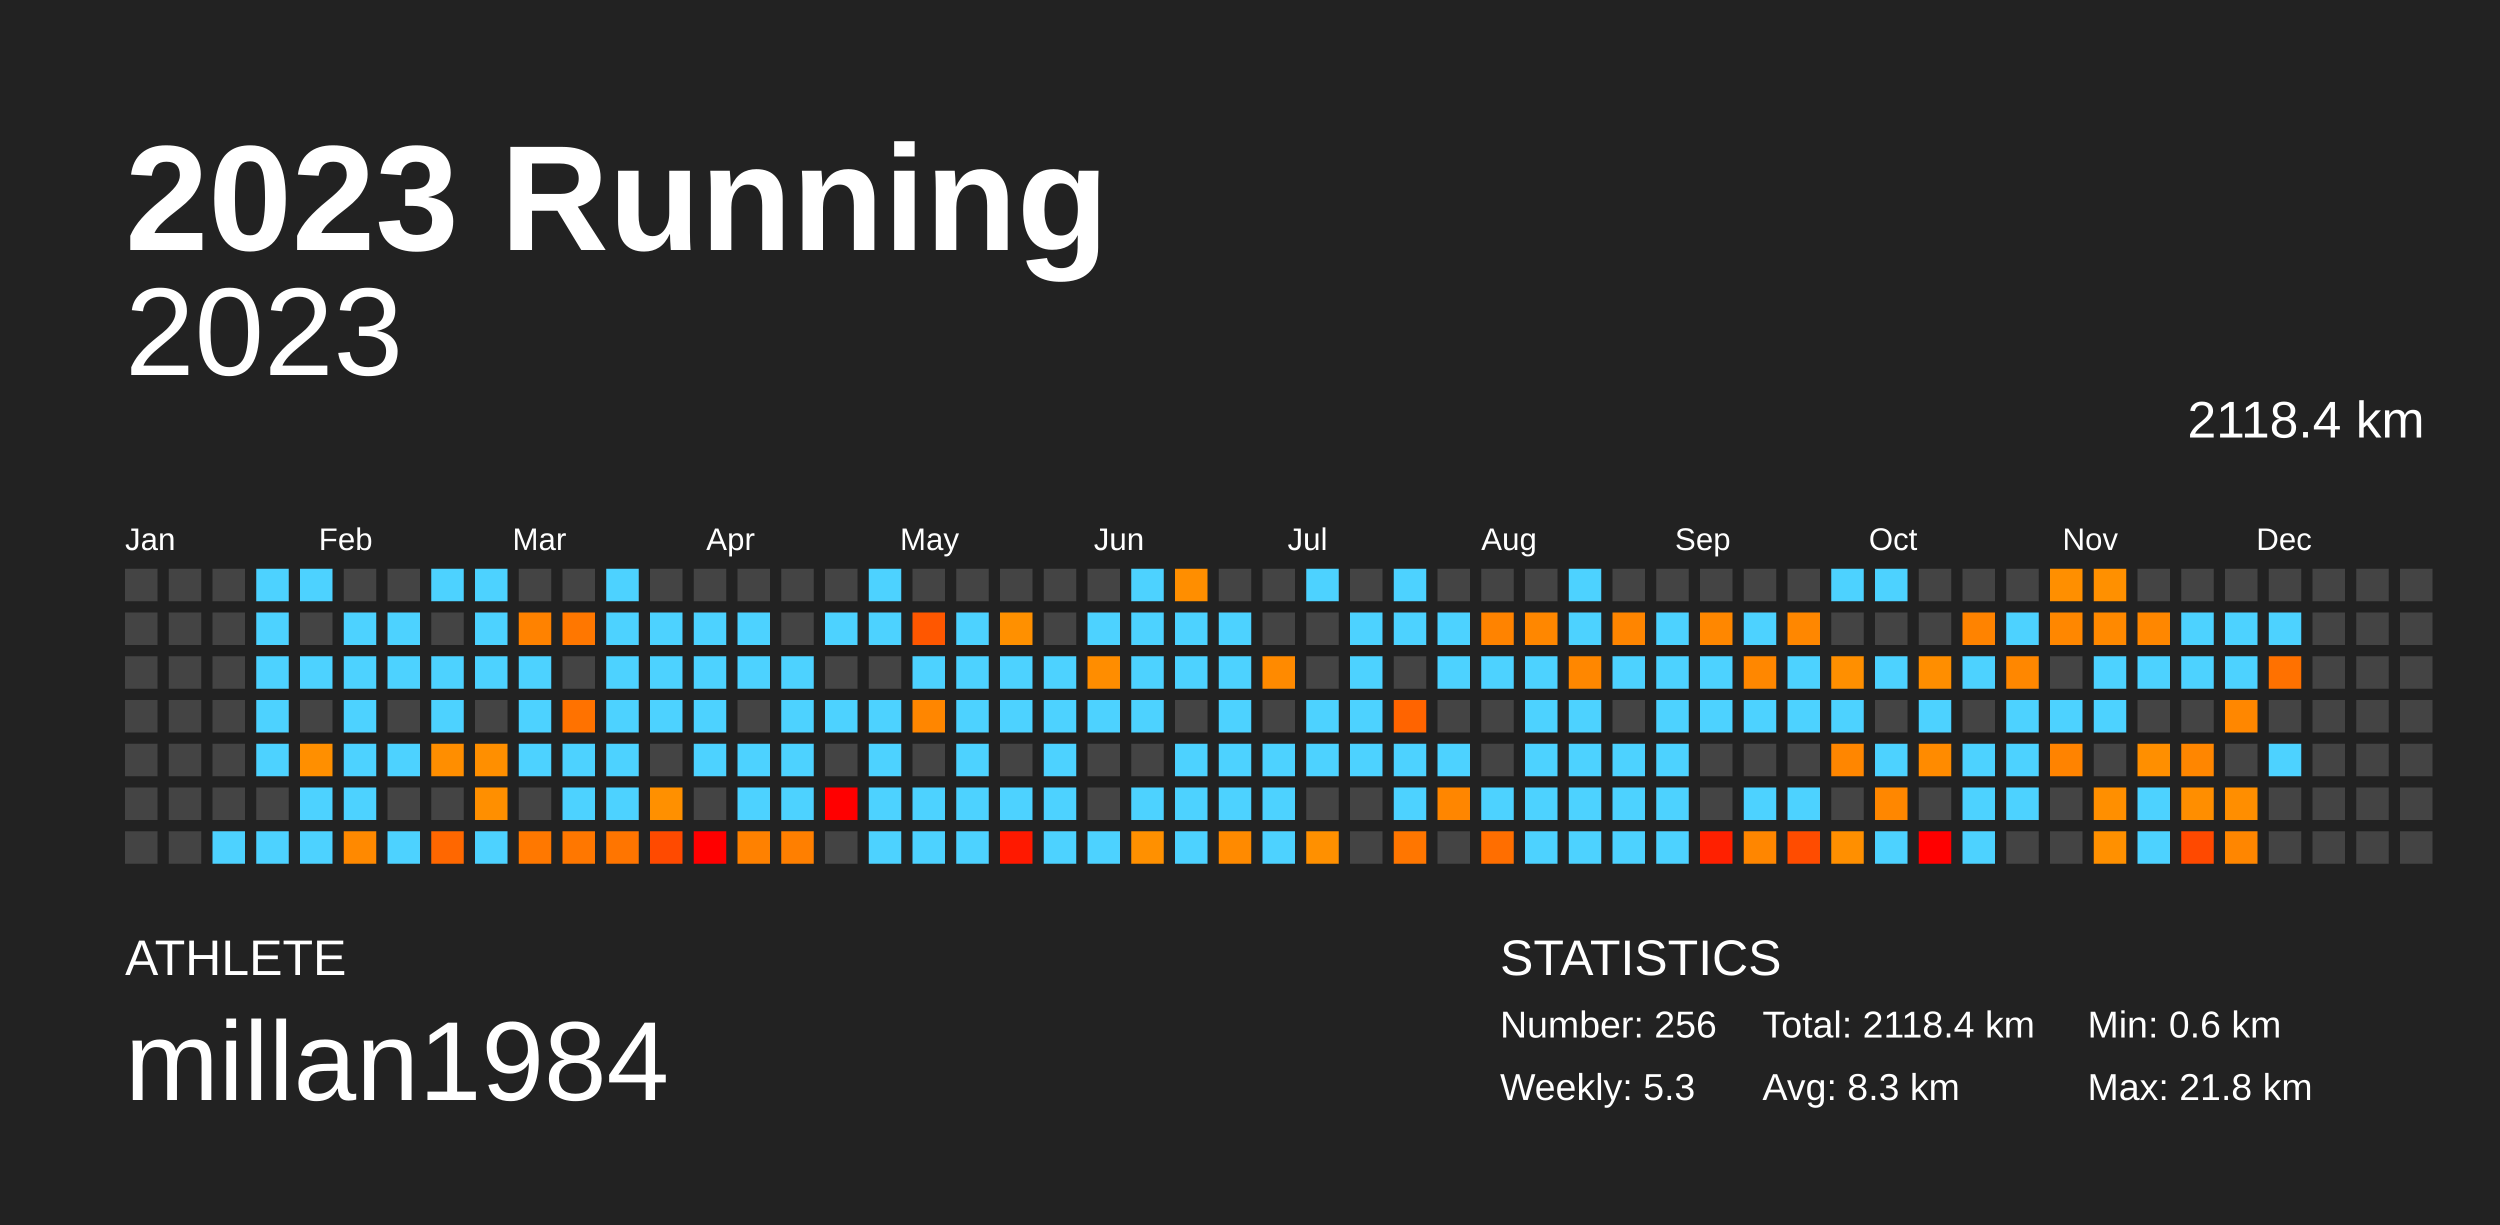
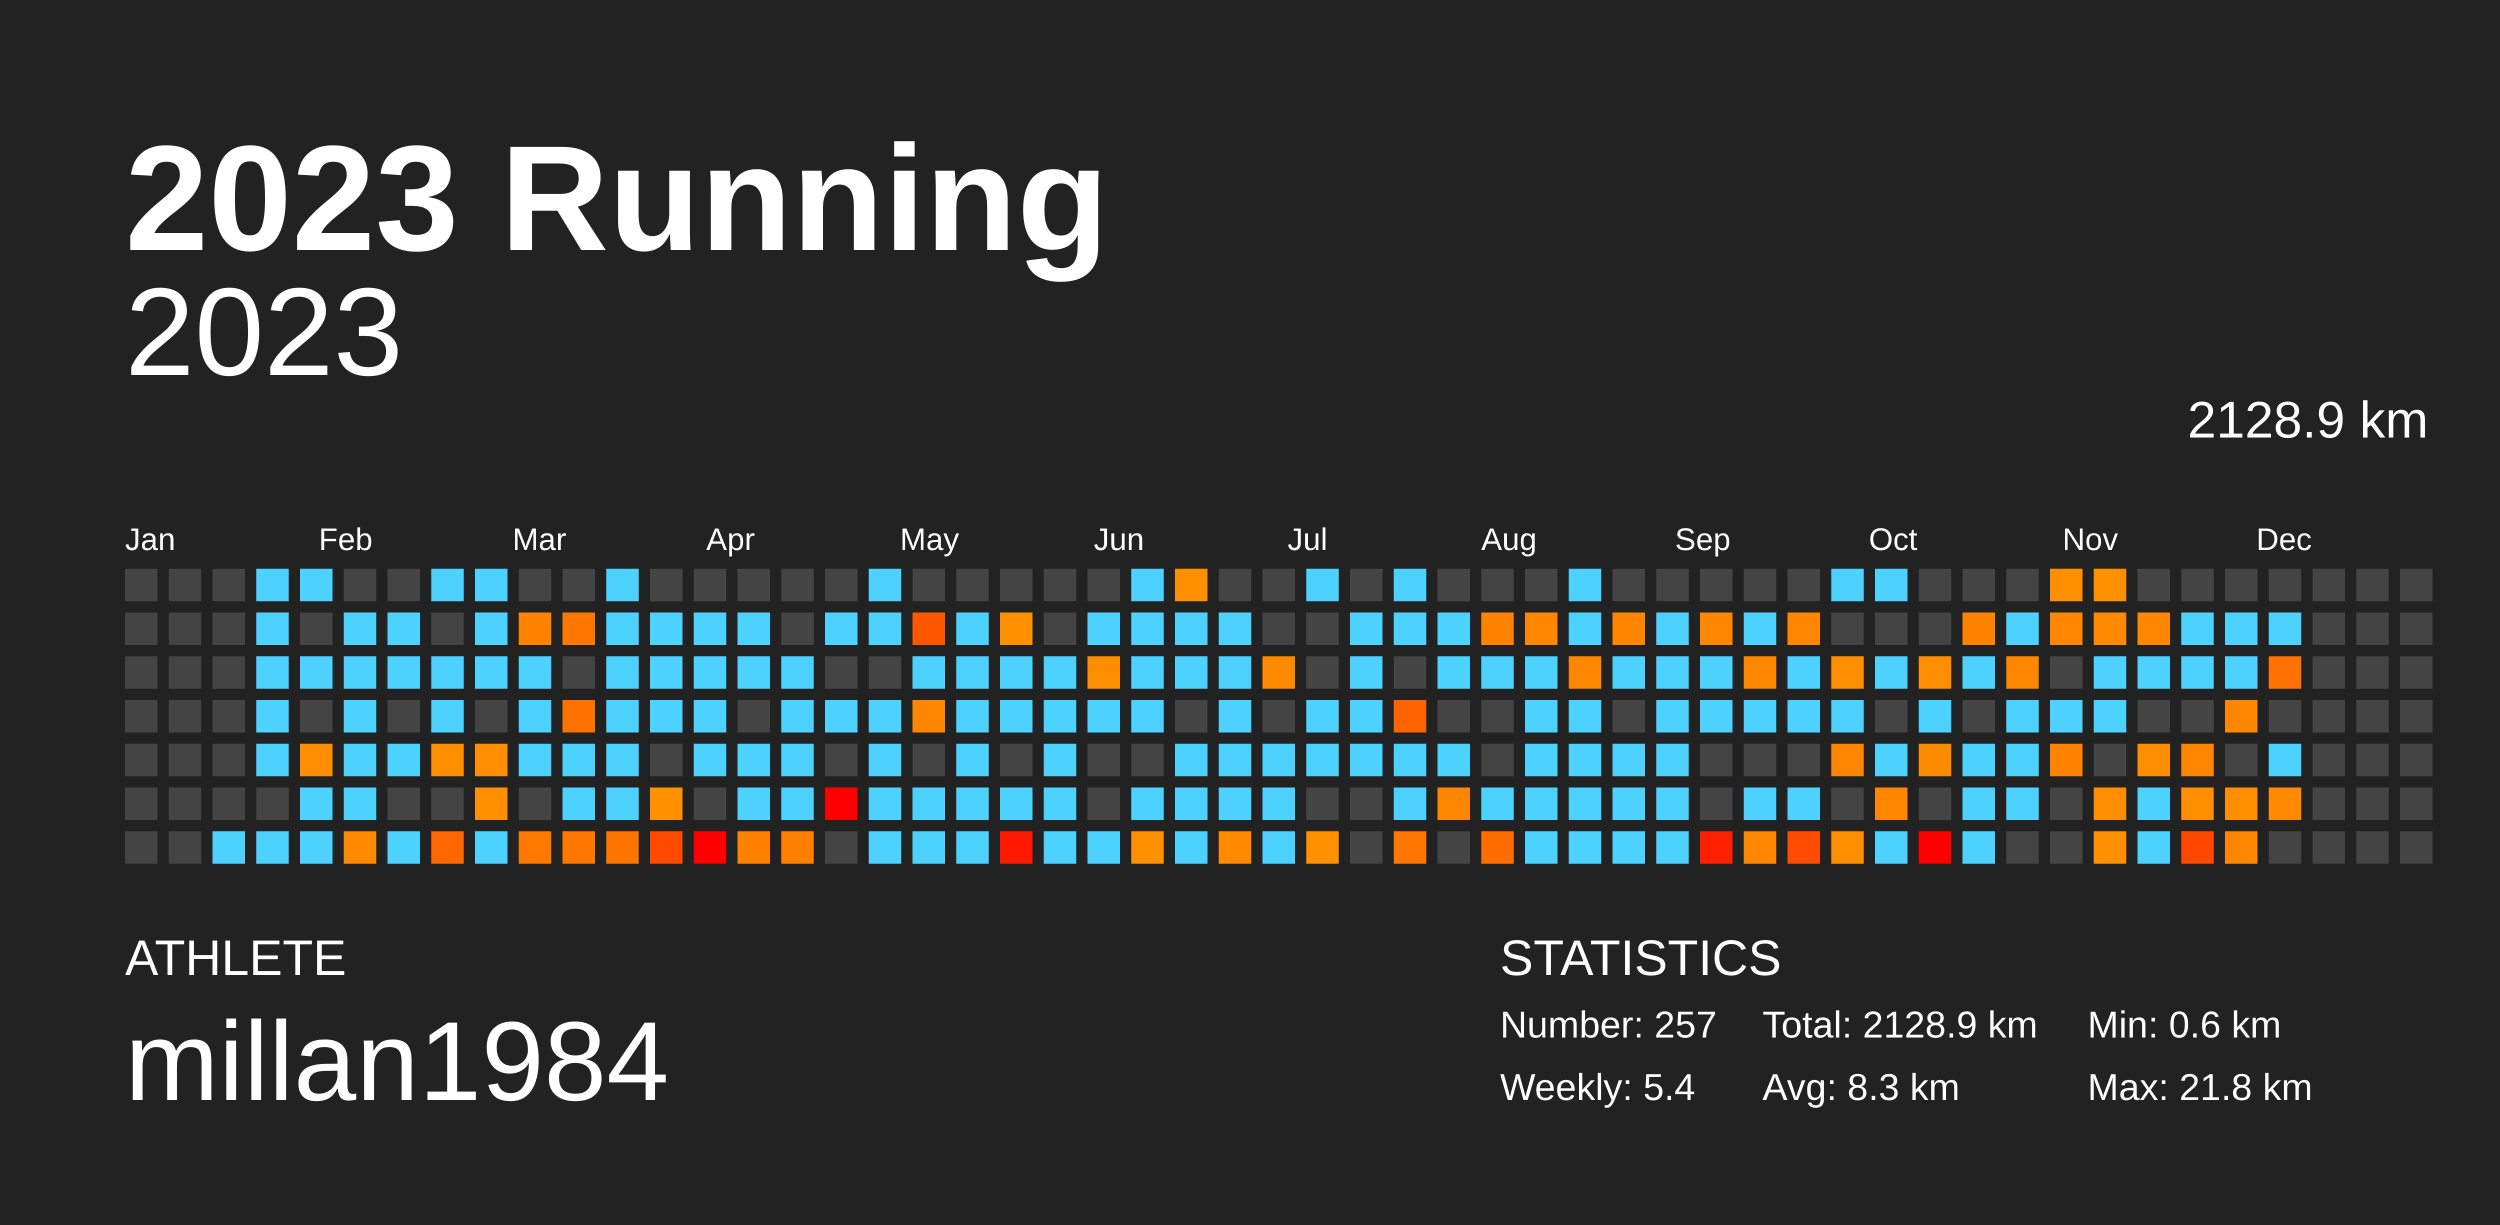
<svg xmlns="http://www.w3.org/2000/svg" baseProfile="full" height="98mm" version="1.1" viewBox="0,0,200,98" width="200mm">
  <defs />
  <rect fill="#222222" height="98" width="200" x="0" y="0" />
  <text fill="#FFFFFF" style="font-size:12px; font-family:Arial; font-weight:bold;" x="10" y="20">2023 Running</text>
  <text fill="#FFFFFF" style="font-size:4px; font-family:Arial" x="10" y="78">ATHLETE</text>
  <text fill="#FFFFFF" style="font-size:9px; font-family:Arial" x="10" y="88">millan1984</text>
  <text fill="#FFFFFF" style="font-size:4px; font-family:Arial" x="120" y="78">STATISTICS</text>
-   <text fill="#FFFFFF" style="font-size:3px; font-family:Arial" x="120" y="83">Number: 256</text>
-   <text fill="#FFFFFF" style="font-size:3px; font-family:Arial" x="120" y="88">Weekly: 5.3</text>
-   <text fill="#FFFFFF" style="font-size:3px; font-family:Arial" x="141" y="83">Total: 2118.4 km</text>
+   <text fill="#FFFFFF" style="font-size:3px; font-family:Arial" x="120" y="83">Number: 257</text>
+   <text fill="#FFFFFF" style="font-size:3px; font-family:Arial" x="120" y="88">Weekly: 5.4</text>
+   <text fill="#FFFFFF" style="font-size:3px; font-family:Arial" x="141" y="83">Total: 2128.9 km</text>
  <text fill="#FFFFFF" style="font-size:3px; font-family:Arial" x="141" y="88">Avg: 8.3 km</text>
  <text fill="#FFFFFF" style="font-size:3px; font-family:Arial" x="167" y="83">Min: 0.6 km</text>
  <text fill="#FFFFFF" style="font-size:3px; font-family:Arial" x="167" y="88">Max: 21.8 km</text>
  <text alignment-baseline="hanging" fill="#FFFFFF" style="font-size:10.0px; font-family:Arial;" x="10" y="30">2023</text>
-   <text alignment-baseline="hanging" fill="#FFFFFF" style="font-size:4.125px; font-family:Arial;" x="175" y="35">2118.4 km</text>
+   <text alignment-baseline="hanging" fill="#FFFFFF" style="font-size:4.125px; font-family:Arial;" x="175" y="35">2128.9 km</text>
  <text fill="#FFFFFF" style="font-size:2.5px; font-family:Arial" x="10.0" y="44">Jan</text>
  <text fill="#FFFFFF" style="font-size:2.5px; font-family:Arial" x="25.5" y="44">Feb</text>
  <text fill="#FFFFFF" style="font-size:2.5px; font-family:Arial" x="41.0" y="44">Mar</text>
  <text fill="#FFFFFF" style="font-size:2.5px; font-family:Arial" x="56.5" y="44">Apr</text>
  <text fill="#FFFFFF" style="font-size:2.5px; font-family:Arial" x="72.0" y="44">May</text>
  <text fill="#FFFFFF" style="font-size:2.5px; font-family:Arial" x="87.5" y="44">Jun</text>
  <text fill="#FFFFFF" style="font-size:2.5px; font-family:Arial" x="103.0" y="44">Jul</text>
  <text fill="#FFFFFF" style="font-size:2.5px; font-family:Arial" x="118.5" y="44">Aug</text>
  <text fill="#FFFFFF" style="font-size:2.5px; font-family:Arial" x="134.0" y="44">Sep</text>
  <text fill="#FFFFFF" style="font-size:2.5px; font-family:Arial" x="149.5" y="44">Oct</text>
  <text fill="#FFFFFF" style="font-size:2.5px; font-family:Arial" x="165.0" y="44">Nov</text>
  <text fill="#FFFFFF" style="font-size:2.5px; font-family:Arial" x="180.5" y="44">Dec</text>
  <rect fill="#444444" height="2.6" width="2.6" x="10.0" y="45.5" />
  <rect fill="#444444" height="2.6" width="2.6" x="10.0" y="49.0" />
  <rect fill="#444444" height="2.6" width="2.6" x="10.0" y="52.5" />
  <rect fill="#444444" height="2.6" width="2.6" x="10.0" y="56.0" />
  <rect fill="#444444" height="2.6" width="2.6" x="10.0" y="59.5" />
  <rect fill="#444444" height="2.6" width="2.6" x="10.0" y="63.0" />
  <rect fill="#444444" height="2.6" width="2.6" x="10.0" y="66.5" />
  <rect fill="#444444" height="2.6" width="2.6" x="13.5" y="45.5" />
  <rect fill="#444444" height="2.6" width="2.6" x="13.5" y="49.0" />
  <rect fill="#444444" height="2.6" width="2.6" x="13.5" y="52.5" />
  <rect fill="#444444" height="2.6" width="2.6" x="13.5" y="56.0" />
  <rect fill="#444444" height="2.6" width="2.6" x="13.5" y="59.5" />
  <rect fill="#444444" height="2.6" width="2.6" x="13.5" y="63.0" />
  <rect fill="#444444" height="2.6" width="2.6" x="13.5" y="66.5" />
  <rect fill="#444444" height="2.6" width="2.6" x="17.0" y="45.5" />
  <rect fill="#444444" height="2.6" width="2.6" x="17.0" y="49.0" />
  <rect fill="#444444" height="2.6" width="2.6" x="17.0" y="52.5" />
  <rect fill="#444444" height="2.6" width="2.6" x="17.0" y="56.0" />
  <rect fill="#444444" height="2.6" width="2.6" x="17.0" y="59.5" />
  <rect fill="#444444" height="2.6" width="2.6" x="17.0" y="63.0" />
  <rect fill="#4dd2ff" height="2.6" width="2.6" x="17.0" y="66.5" />
  <rect fill="#4dd2ff" height="2.6" width="2.6" x="20.5" y="45.5" />
  <rect fill="#4dd2ff" height="2.6" width="2.6" x="20.5" y="49.0" />
  <rect fill="#4dd2ff" height="2.6" width="2.6" x="20.5" y="52.5" />
  <rect fill="#4dd2ff" height="2.6" width="2.6" x="20.5" y="56.0" />
  <rect fill="#4dd2ff" height="2.6" width="2.6" x="20.5" y="59.5" />
  <rect fill="#444444" height="2.6" width="2.6" x="20.5" y="63.0" />
  <rect fill="#4dd2ff" height="2.6" width="2.6" x="20.5" y="66.5" />
  <rect fill="#4dd2ff" height="2.6" width="2.6" x="24.0" y="45.5" />
  <rect fill="#444444" height="2.6" width="2.6" x="24.0" y="49.0" />
  <rect fill="#4dd2ff" height="2.6" width="2.6" x="24.0" y="52.5" />
  <rect fill="#444444" height="2.6" width="2.6" x="24.0" y="56.0" />
  <rect fill="#ff8f00" height="2.6" width="2.6" x="24.0" y="59.5" />
  <rect fill="#4dd2ff" height="2.6" width="2.6" x="24.0" y="63.0" />
  <rect fill="#4dd2ff" height="2.6" width="2.6" x="24.0" y="66.5" />
  <rect fill="#444444" height="2.6" width="2.6" x="27.5" y="45.5" />
  <rect fill="#4dd2ff" height="2.6" width="2.6" x="27.5" y="49.0" />
  <rect fill="#4dd2ff" height="2.6" width="2.6" x="27.5" y="52.5" />
  <rect fill="#4dd2ff" height="2.6" width="2.6" x="27.5" y="56.0" />
  <rect fill="#4dd2ff" height="2.6" width="2.6" x="27.5" y="59.5" />
  <rect fill="#4dd2ff" height="2.6" width="2.6" x="27.5" y="63.0" />
  <rect fill="#ff8900" height="2.6" width="2.6" x="27.5" y="66.5" />
  <rect fill="#444444" height="2.6" width="2.6" x="31.0" y="45.5" />
  <rect fill="#4dd2ff" height="2.6" width="2.6" x="31.0" y="49.0" />
  <rect fill="#4dd2ff" height="2.6" width="2.6" x="31.0" y="52.5" />
  <rect fill="#444444" height="2.6" width="2.6" x="31.0" y="56.0" />
  <rect fill="#4dd2ff" height="2.6" width="2.6" x="31.0" y="59.5" />
  <rect fill="#444444" height="2.6" width="2.6" x="31.0" y="63.0" />
  <rect fill="#4dd2ff" height="2.6" width="2.6" x="31.0" y="66.5" />
  <rect fill="#4dd2ff" height="2.6" width="2.6" x="34.5" y="45.5" />
  <rect fill="#444444" height="2.6" width="2.6" x="34.5" y="49.0" />
  <rect fill="#4dd2ff" height="2.6" width="2.6" x="34.5" y="52.5" />
  <rect fill="#4dd2ff" height="2.6" width="2.6" x="34.5" y="56.0" />
  <rect fill="#ff8e00" height="2.6" width="2.6" x="34.5" y="59.5" />
  <rect fill="#444444" height="2.6" width="2.6" x="34.5" y="63.0" />
  <rect fill="#ff6700" height="2.6" width="2.6" x="34.5" y="66.5" />
  <rect fill="#4dd2ff" height="2.6" width="2.6" x="38.0" y="45.5" />
  <rect fill="#4dd2ff" height="2.6" width="2.6" x="38.0" y="49.0" />
  <rect fill="#4dd2ff" height="2.6" width="2.6" x="38.0" y="52.5" />
  <rect fill="#444444" height="2.6" width="2.6" x="38.0" y="56.0" />
  <rect fill="#ff8f00" height="2.6" width="2.6" x="38.0" y="59.5" />
  <rect fill="#ff8f00" height="2.6" width="2.6" x="38.0" y="63.0" />
  <rect fill="#4dd2ff" height="2.6" width="2.6" x="38.0" y="66.5" />
  <rect fill="#444444" height="2.6" width="2.6" x="41.5" y="45.5" />
  <rect fill="#ff8200" height="2.6" width="2.6" x="41.5" y="49.0" />
  <rect fill="#4dd2ff" height="2.6" width="2.6" x="41.5" y="52.5" />
  <rect fill="#4dd2ff" height="2.6" width="2.6" x="41.5" y="56.0" />
  <rect fill="#4dd2ff" height="2.6" width="2.6" x="41.5" y="59.5" />
  <rect fill="#444444" height="2.6" width="2.6" x="41.5" y="63.0" />
  <rect fill="#ff7800" height="2.6" width="2.6" x="41.5" y="66.5" />
  <rect fill="#444444" height="2.6" width="2.6" x="45.0" y="45.5" />
  <rect fill="#ff7700" height="2.6" width="2.6" x="45.0" y="49.0" />
  <rect fill="#444444" height="2.6" width="2.6" x="45.0" y="52.5" />
  <rect fill="#ff7200" height="2.6" width="2.6" x="45.0" y="56.0" />
  <rect fill="#4dd2ff" height="2.6" width="2.6" x="45.0" y="59.5" />
  <rect fill="#4dd2ff" height="2.6" width="2.6" x="45.0" y="63.0" />
  <rect fill="#ff7700" height="2.6" width="2.6" x="45.0" y="66.5" />
  <rect fill="#4dd2ff" height="2.6" width="2.6" x="48.5" y="45.5" />
  <rect fill="#4dd2ff" height="2.6" width="2.6" x="48.5" y="49.0" />
  <rect fill="#4dd2ff" height="2.6" width="2.6" x="48.5" y="52.5" />
  <rect fill="#4dd2ff" height="2.6" width="2.6" x="48.5" y="56.0" />
  <rect fill="#4dd2ff" height="2.6" width="2.6" x="48.5" y="59.5" />
  <rect fill="#4dd2ff" height="2.6" width="2.6" x="48.5" y="63.0" />
  <rect fill="#ff7500" height="2.6" width="2.6" x="48.5" y="66.5" />
  <rect fill="#444444" height="2.6" width="2.6" x="52.0" y="45.5" />
  <rect fill="#4dd2ff" height="2.6" width="2.6" x="52.0" y="49.0" />
  <rect fill="#4dd2ff" height="2.6" width="2.6" x="52.0" y="52.5" />
  <rect fill="#4dd2ff" height="2.6" width="2.6" x="52.0" y="56.0" />
  <rect fill="#444444" height="2.6" width="2.6" x="52.0" y="59.5" />
  <rect fill="#ff9000" height="2.6" width="2.6" x="52.0" y="63.0" />
  <rect fill="#ff4a00" height="2.6" width="2.6" x="52.0" y="66.5" />
  <rect fill="#444444" height="2.6" width="2.6" x="55.5" y="45.5" />
  <rect fill="#4dd2ff" height="2.6" width="2.6" x="55.5" y="49.0" />
  <rect fill="#4dd2ff" height="2.6" width="2.6" x="55.5" y="52.5" />
  <rect fill="#4dd2ff" height="2.6" width="2.6" x="55.5" y="56.0" />
  <rect fill="#4dd2ff" height="2.6" width="2.6" x="55.5" y="59.5" />
  <rect fill="#444444" height="2.6" width="2.6" x="55.5" y="63.0" />
  <rect fill="red" height="2.6" width="2.6" x="55.5" y="66.5" />
  <rect fill="#444444" height="2.6" width="2.6" x="59.0" y="45.5" />
  <rect fill="#4dd2ff" height="2.6" width="2.6" x="59.0" y="49.0" />
  <rect fill="#4dd2ff" height="2.6" width="2.6" x="59.0" y="52.5" />
  <rect fill="#444444" height="2.6" width="2.6" x="59.0" y="56.0" />
  <rect fill="#4dd2ff" height="2.6" width="2.6" x="59.0" y="59.5" />
  <rect fill="#4dd2ff" height="2.6" width="2.6" x="59.0" y="63.0" />
  <rect fill="#ff8100" height="2.6" width="2.6" x="59.0" y="66.5" />
  <rect fill="#444444" height="2.6" width="2.6" x="62.5" y="45.5" />
  <rect fill="#444444" height="2.6" width="2.6" x="62.5" y="49.0" />
  <rect fill="#4dd2ff" height="2.6" width="2.6" x="62.5" y="52.5" />
  <rect fill="#4dd2ff" height="2.6" width="2.6" x="62.5" y="56.0" />
  <rect fill="#4dd2ff" height="2.6" width="2.6" x="62.5" y="59.5" />
  <rect fill="#4dd2ff" height="2.6" width="2.6" x="62.5" y="63.0" />
  <rect fill="#ff7f00" height="2.6" width="2.6" x="62.5" y="66.5" />
  <rect fill="#444444" height="2.6" width="2.6" x="66.0" y="45.5" />
  <rect fill="#4dd2ff" height="2.6" width="2.6" x="66.0" y="49.0" />
  <rect fill="#444444" height="2.6" width="2.6" x="66.0" y="52.5" />
  <rect fill="#4dd2ff" height="2.6" width="2.6" x="66.0" y="56.0" />
  <rect fill="#444444" height="2.6" width="2.6" x="66.0" y="59.5" />
  <rect fill="red" height="2.6" width="2.6" x="66.0" y="63.0" />
  <rect fill="#444444" height="2.6" width="2.6" x="66.0" y="66.5" />
  <rect fill="#4dd2ff" height="2.6" width="2.6" x="69.5" y="45.5" />
  <rect fill="#4dd2ff" height="2.6" width="2.6" x="69.5" y="49.0" />
  <rect fill="#444444" height="2.6" width="2.6" x="69.5" y="52.5" />
  <rect fill="#4dd2ff" height="2.6" width="2.6" x="69.5" y="56.0" />
  <rect fill="#4dd2ff" height="2.6" width="2.6" x="69.5" y="59.5" />
  <rect fill="#4dd2ff" height="2.6" width="2.6" x="69.5" y="63.0" />
  <rect fill="#4dd2ff" height="2.6" width="2.6" x="69.5" y="66.5" />
  <rect fill="#444444" height="2.6" width="2.6" x="73.0" y="45.5" />
  <rect fill="#ff5700" height="2.6" width="2.6" x="73.0" y="49.0" />
  <rect fill="#4dd2ff" height="2.6" width="2.6" x="73.0" y="52.5" />
  <rect fill="#ff8600" height="2.6" width="2.6" x="73.0" y="56.0" />
  <rect fill="#444444" height="2.6" width="2.6" x="73.0" y="59.5" />
  <rect fill="#4dd2ff" height="2.6" width="2.6" x="73.0" y="63.0" />
  <rect fill="#4dd2ff" height="2.6" width="2.6" x="73.0" y="66.5" />
  <rect fill="#444444" height="2.6" width="2.6" x="76.5" y="45.5" />
  <rect fill="#4dd2ff" height="2.6" width="2.6" x="76.5" y="49.0" />
  <rect fill="#4dd2ff" height="2.6" width="2.6" x="76.5" y="52.5" />
  <rect fill="#4dd2ff" height="2.6" width="2.6" x="76.5" y="56.0" />
  <rect fill="#4dd2ff" height="2.6" width="2.6" x="76.5" y="59.5" />
  <rect fill="#4dd2ff" height="2.6" width="2.6" x="76.5" y="63.0" />
  <rect fill="#4dd2ff" height="2.6" width="2.6" x="76.5" y="66.5" />
  <rect fill="#444444" height="2.6" width="2.6" x="80.0" y="45.5" />
  <rect fill="#ff9000" height="2.6" width="2.6" x="80.0" y="49.0" />
  <rect fill="#4dd2ff" height="2.6" width="2.6" x="80.0" y="52.5" />
  <rect fill="#4dd2ff" height="2.6" width="2.6" x="80.0" y="56.0" />
  <rect fill="#444444" height="2.6" width="2.6" x="80.0" y="59.5" />
  <rect fill="#4dd2ff" height="2.6" width="2.6" x="80.0" y="63.0" />
  <rect fill="#ff1900" height="2.6" width="2.6" x="80.0" y="66.5" />
  <rect fill="#444444" height="2.6" width="2.6" x="83.5" y="45.5" />
  <rect fill="#444444" height="2.6" width="2.6" x="83.5" y="49.0" />
  <rect fill="#4dd2ff" height="2.6" width="2.6" x="83.5" y="52.5" />
  <rect fill="#4dd2ff" height="2.6" width="2.6" x="83.5" y="56.0" />
  <rect fill="#4dd2ff" height="2.6" width="2.6" x="83.5" y="59.5" />
  <rect fill="#4dd2ff" height="2.6" width="2.6" x="83.5" y="63.0" />
  <rect fill="#4dd2ff" height="2.6" width="2.6" x="83.5" y="66.5" />
  <rect fill="#444444" height="2.6" width="2.6" x="87.0" y="45.5" />
  <rect fill="#4dd2ff" height="2.6" width="2.6" x="87.0" y="49.0" />
  <rect fill="#ff8d00" height="2.6" width="2.6" x="87.0" y="52.5" />
  <rect fill="#4dd2ff" height="2.6" width="2.6" x="87.0" y="56.0" />
  <rect fill="#444444" height="2.6" width="2.6" x="87.0" y="59.5" />
  <rect fill="#444444" height="2.6" width="2.6" x="87.0" y="63.0" />
  <rect fill="#4dd2ff" height="2.6" width="2.6" x="87.0" y="66.5" />
  <rect fill="#4dd2ff" height="2.6" width="2.6" x="90.5" y="45.5" />
  <rect fill="#4dd2ff" height="2.6" width="2.6" x="90.5" y="49.0" />
  <rect fill="#4dd2ff" height="2.6" width="2.6" x="90.5" y="52.5" />
  <rect fill="#4dd2ff" height="2.6" width="2.6" x="90.5" y="56.0" />
  <rect fill="#444444" height="2.6" width="2.6" x="90.5" y="59.5" />
  <rect fill="#4dd2ff" height="2.6" width="2.6" x="90.5" y="63.0" />
  <rect fill="#ff9000" height="2.6" width="2.6" x="90.5" y="66.5" />
  <rect fill="#ff8e00" height="2.6" width="2.6" x="94.0" y="45.5" />
  <rect fill="#4dd2ff" height="2.6" width="2.6" x="94.0" y="49.0" />
  <rect fill="#4dd2ff" height="2.6" width="2.6" x="94.0" y="52.5" />
  <rect fill="#444444" height="2.6" width="2.6" x="94.0" y="56.0" />
  <rect fill="#4dd2ff" height="2.6" width="2.6" x="94.0" y="59.5" />
  <rect fill="#4dd2ff" height="2.6" width="2.6" x="94.0" y="63.0" />
  <rect fill="#4dd2ff" height="2.6" width="2.6" x="94.0" y="66.5" />
  <rect fill="#444444" height="2.6" width="2.6" x="97.5" y="45.5" />
  <rect fill="#4dd2ff" height="2.6" width="2.6" x="97.5" y="49.0" />
  <rect fill="#4dd2ff" height="2.6" width="2.6" x="97.5" y="52.5" />
  <rect fill="#4dd2ff" height="2.6" width="2.6" x="97.5" y="56.0" />
  <rect fill="#4dd2ff" height="2.6" width="2.6" x="97.5" y="59.5" />
  <rect fill="#4dd2ff" height="2.6" width="2.6" x="97.5" y="63.0" />
  <rect fill="#ff8a00" height="2.6" width="2.6" x="97.5" y="66.5" />
  <rect fill="#444444" height="2.6" width="2.6" x="101.0" y="45.5" />
  <rect fill="#444444" height="2.6" width="2.6" x="101.0" y="49.0" />
  <rect fill="#ff8a00" height="2.6" width="2.6" x="101.0" y="52.5" />
  <rect fill="#444444" height="2.6" width="2.6" x="101.0" y="56.0" />
  <rect fill="#4dd2ff" height="2.6" width="2.6" x="101.0" y="59.5" />
  <rect fill="#4dd2ff" height="2.6" width="2.6" x="101.0" y="63.0" />
  <rect fill="#4dd2ff" height="2.6" width="2.6" x="101.0" y="66.5" />
  <rect fill="#4dd2ff" height="2.6" width="2.6" x="104.5" y="45.5" />
  <rect fill="#444444" height="2.6" width="2.6" x="104.5" y="49.0" />
  <rect fill="#444444" height="2.6" width="2.6" x="104.5" y="52.5" />
  <rect fill="#4dd2ff" height="2.6" width="2.6" x="104.5" y="56.0" />
  <rect fill="#4dd2ff" height="2.6" width="2.6" x="104.5" y="59.5" />
  <rect fill="#444444" height="2.6" width="2.6" x="104.5" y="63.0" />
  <rect fill="#ff9000" height="2.6" width="2.6" x="104.5" y="66.5" />
  <rect fill="#444444" height="2.6" width="2.6" x="108.0" y="45.5" />
  <rect fill="#4dd2ff" height="2.6" width="2.6" x="108.0" y="49.0" />
  <rect fill="#4dd2ff" height="2.6" width="2.6" x="108.0" y="52.5" />
  <rect fill="#4dd2ff" height="2.6" width="2.6" x="108.0" y="56.0" />
  <rect fill="#4dd2ff" height="2.6" width="2.6" x="108.0" y="59.5" />
  <rect fill="#444444" height="2.6" width="2.6" x="108.0" y="63.0" />
  <rect fill="#444444" height="2.6" width="2.6" x="108.0" y="66.5" />
  <rect fill="#4dd2ff" height="2.6" width="2.6" x="111.5" y="45.5" />
  <rect fill="#4dd2ff" height="2.6" width="2.6" x="111.5" y="49.0" />
  <rect fill="#444444" height="2.6" width="2.6" x="111.5" y="52.5" />
  <rect fill="#ff6400" height="2.6" width="2.6" x="111.5" y="56.0" />
  <rect fill="#4dd2ff" height="2.6" width="2.6" x="111.5" y="59.5" />
  <rect fill="#4dd2ff" height="2.6" width="2.6" x="111.5" y="63.0" />
  <rect fill="#ff7600" height="2.6" width="2.6" x="111.5" y="66.5" />
  <rect fill="#444444" height="2.6" width="2.6" x="115.0" y="45.5" />
  <rect fill="#4dd2ff" height="2.6" width="2.6" x="115.0" y="49.0" />
  <rect fill="#4dd2ff" height="2.6" width="2.6" x="115.0" y="52.5" />
  <rect fill="#444444" height="2.6" width="2.6" x="115.0" y="56.0" />
  <rect fill="#4dd2ff" height="2.6" width="2.6" x="115.0" y="59.5" />
  <rect fill="#ff8600" height="2.6" width="2.6" x="115.0" y="63.0" />
  <rect fill="#444444" height="2.6" width="2.6" x="115.0" y="66.5" />
  <rect fill="#444444" height="2.6" width="2.6" x="118.5" y="45.5" />
  <rect fill="#ff8300" height="2.6" width="2.6" x="118.5" y="49.0" />
  <rect fill="#4dd2ff" height="2.6" width="2.6" x="118.5" y="52.5" />
  <rect fill="#444444" height="2.6" width="2.6" x="118.5" y="56.0" />
  <rect fill="#444444" height="2.6" width="2.6" x="118.5" y="59.5" />
  <rect fill="#4dd2ff" height="2.6" width="2.6" x="118.5" y="63.0" />
  <rect fill="#ff6e00" height="2.6" width="2.6" x="118.5" y="66.5" />
  <rect fill="#444444" height="2.6" width="2.6" x="122.0" y="45.5" />
  <rect fill="#ff8700" height="2.6" width="2.6" x="122.0" y="49.0" />
  <rect fill="#4dd2ff" height="2.6" width="2.6" x="122.0" y="52.5" />
  <rect fill="#4dd2ff" height="2.6" width="2.6" x="122.0" y="56.0" />
  <rect fill="#4dd2ff" height="2.6" width="2.6" x="122.0" y="59.5" />
  <rect fill="#4dd2ff" height="2.6" width="2.6" x="122.0" y="63.0" />
  <rect fill="#4dd2ff" height="2.6" width="2.6" x="122.0" y="66.5" />
  <rect fill="#4dd2ff" height="2.6" width="2.6" x="125.5" y="45.5" />
  <rect fill="#4dd2ff" height="2.6" width="2.6" x="125.5" y="49.0" />
  <rect fill="#ff8700" height="2.6" width="2.6" x="125.5" y="52.5" />
  <rect fill="#4dd2ff" height="2.6" width="2.6" x="125.5" y="56.0" />
  <rect fill="#4dd2ff" height="2.6" width="2.6" x="125.5" y="59.5" />
  <rect fill="#4dd2ff" height="2.6" width="2.6" x="125.5" y="63.0" />
  <rect fill="#4dd2ff" height="2.6" width="2.6" x="125.5" y="66.5" />
  <rect fill="#444444" height="2.6" width="2.6" x="129.0" y="45.5" />
  <rect fill="#ff8500" height="2.6" width="2.6" x="129.0" y="49.0" />
  <rect fill="#4dd2ff" height="2.6" width="2.6" x="129.0" y="52.5" />
  <rect fill="#444444" height="2.6" width="2.6" x="129.0" y="56.0" />
  <rect fill="#4dd2ff" height="2.6" width="2.6" x="129.0" y="59.5" />
  <rect fill="#4dd2ff" height="2.6" width="2.6" x="129.0" y="63.0" />
  <rect fill="#4dd2ff" height="2.6" width="2.6" x="129.0" y="66.5" />
  <rect fill="#444444" height="2.6" width="2.6" x="132.5" y="45.5" />
  <rect fill="#4dd2ff" height="2.6" width="2.6" x="132.5" y="49.0" />
  <rect fill="#4dd2ff" height="2.6" width="2.6" x="132.5" y="52.5" />
  <rect fill="#4dd2ff" height="2.6" width="2.6" x="132.5" y="56.0" />
  <rect fill="#4dd2ff" height="2.6" width="2.6" x="132.5" y="59.5" />
  <rect fill="#4dd2ff" height="2.6" width="2.6" x="132.5" y="63.0" />
  <rect fill="#4dd2ff" height="2.6" width="2.6" x="132.5" y="66.5" />
  <rect fill="#444444" height="2.6" width="2.6" x="136.0" y="45.5" />
  <rect fill="#ff8700" height="2.6" width="2.6" x="136.0" y="49.0" />
  <rect fill="#4dd2ff" height="2.6" width="2.6" x="136.0" y="52.5" />
  <rect fill="#4dd2ff" height="2.6" width="2.6" x="136.0" y="56.0" />
  <rect fill="#444444" height="2.6" width="2.6" x="136.0" y="59.5" />
  <rect fill="#444444" height="2.6" width="2.6" x="136.0" y="63.0" />
  <rect fill="#ff2000" height="2.6" width="2.6" x="136.0" y="66.5" />
  <rect fill="#444444" height="2.6" width="2.6" x="139.5" y="45.5" />
  <rect fill="#4dd2ff" height="2.6" width="2.6" x="139.5" y="49.0" />
  <rect fill="#ff8700" height="2.6" width="2.6" x="139.5" y="52.5" />
  <rect fill="#4dd2ff" height="2.6" width="2.6" x="139.5" y="56.0" />
  <rect fill="#444444" height="2.6" width="2.6" x="139.5" y="59.5" />
  <rect fill="#4dd2ff" height="2.6" width="2.6" x="139.5" y="63.0" />
  <rect fill="#ff8600" height="2.6" width="2.6" x="139.5" y="66.5" />
  <rect fill="#444444" height="2.6" width="2.6" x="143.0" y="45.5" />
  <rect fill="#ff8700" height="2.6" width="2.6" x="143.0" y="49.0" />
  <rect fill="#4dd2ff" height="2.6" width="2.6" x="143.0" y="52.5" />
  <rect fill="#4dd2ff" height="2.6" width="2.6" x="143.0" y="56.0" />
  <rect fill="#444444" height="2.6" width="2.6" x="143.0" y="59.5" />
  <rect fill="#4dd2ff" height="2.6" width="2.6" x="143.0" y="63.0" />
  <rect fill="#ff4c00" height="2.6" width="2.6" x="143.0" y="66.5" />
  <rect fill="#4dd2ff" height="2.6" width="2.6" x="146.5" y="45.5" />
  <rect fill="#444444" height="2.6" width="2.6" x="146.5" y="49.0" />
  <rect fill="#ff8f00" height="2.6" width="2.6" x="146.5" y="52.5" />
  <rect fill="#4dd2ff" height="2.6" width="2.6" x="146.5" y="56.0" />
  <rect fill="#ff8600" height="2.6" width="2.6" x="146.5" y="59.5" />
  <rect fill="#444444" height="2.6" width="2.6" x="146.5" y="63.0" />
  <rect fill="#ff8f00" height="2.6" width="2.6" x="146.5" y="66.5" />
  <rect fill="#4dd2ff" height="2.6" width="2.6" x="150.0" y="45.5" />
  <rect fill="#444444" height="2.6" width="2.6" x="150.0" y="49.0" />
  <rect fill="#4dd2ff" height="2.6" width="2.6" x="150.0" y="52.5" />
  <rect fill="#444444" height="2.6" width="2.6" x="150.0" y="56.0" />
  <rect fill="#4dd2ff" height="2.6" width="2.6" x="150.0" y="59.5" />
  <rect fill="#ff8700" height="2.6" width="2.6" x="150.0" y="63.0" />
  <rect fill="#4dd2ff" height="2.6" width="2.6" x="150.0" y="66.5" />
  <rect fill="#444444" height="2.6" width="2.6" x="153.5" y="45.5" />
  <rect fill="#444444" height="2.6" width="2.6" x="153.5" y="49.0" />
  <rect fill="#ff8e00" height="2.6" width="2.6" x="153.5" y="52.5" />
  <rect fill="#4dd2ff" height="2.6" width="2.6" x="153.5" y="56.0" />
  <rect fill="#ff8b00" height="2.6" width="2.6" x="153.5" y="59.5" />
  <rect fill="#444444" height="2.6" width="2.6" x="153.5" y="63.0" />
  <rect fill="red" height="2.6" width="2.6" x="153.5" y="66.5" />
  <rect fill="#444444" height="2.6" width="2.6" x="157.0" y="45.5" />
  <rect fill="#ff8300" height="2.6" width="2.6" x="157.0" y="49.0" />
  <rect fill="#4dd2ff" height="2.6" width="2.6" x="157.0" y="52.5" />
  <rect fill="#444444" height="2.6" width="2.6" x="157.0" y="56.0" />
  <rect fill="#4dd2ff" height="2.6" width="2.6" x="157.0" y="59.5" />
  <rect fill="#4dd2ff" height="2.6" width="2.6" x="157.0" y="63.0" />
  <rect fill="#4dd2ff" height="2.6" width="2.6" x="157.0" y="66.5" />
  <rect fill="#444444" height="2.6" width="2.6" x="160.5" y="45.5" />
  <rect fill="#4dd2ff" height="2.6" width="2.6" x="160.5" y="49.0" />
  <rect fill="#ff8700" height="2.6" width="2.6" x="160.5" y="52.5" />
  <rect fill="#4dd2ff" height="2.6" width="2.6" x="160.5" y="56.0" />
  <rect fill="#4dd2ff" height="2.6" width="2.6" x="160.5" y="59.5" />
  <rect fill="#4dd2ff" height="2.6" width="2.6" x="160.5" y="63.0" />
  <rect fill="#444444" height="2.6" width="2.6" x="160.5" y="66.5" />
  <rect fill="#ff8f00" height="2.6" width="2.6" x="164.0" y="45.5" />
  <rect fill="#ff8700" height="2.6" width="2.6" x="164.0" y="49.0" />
  <rect fill="#444444" height="2.6" width="2.6" x="164.0" y="52.5" />
  <rect fill="#4dd2ff" height="2.6" width="2.6" x="164.0" y="56.0" />
  <rect fill="#ff8300" height="2.6" width="2.6" x="164.0" y="59.5" />
  <rect fill="#444444" height="2.6" width="2.6" x="164.0" y="63.0" />
  <rect fill="#444444" height="2.6" width="2.6" x="164.0" y="66.5" />
  <rect fill="#ff9000" height="2.6" width="2.6" x="167.5" y="45.5" />
  <rect fill="#ff8900" height="2.6" width="2.6" x="167.5" y="49.0" />
  <rect fill="#4dd2ff" height="2.6" width="2.6" x="167.5" y="52.5" />
  <rect fill="#4dd2ff" height="2.6" width="2.6" x="167.5" y="56.0" />
  <rect fill="#444444" height="2.6" width="2.6" x="167.5" y="59.5" />
  <rect fill="#ff8f00" height="2.6" width="2.6" x="167.5" y="63.0" />
  <rect fill="#ff9000" height="2.6" width="2.6" x="167.5" y="66.5" />
  <rect fill="#444444" height="2.6" width="2.6" x="171.0" y="45.5" />
  <rect fill="#ff8700" height="2.6" width="2.6" x="171.0" y="49.0" />
  <rect fill="#4dd2ff" height="2.6" width="2.6" x="171.0" y="52.5" />
  <rect fill="#444444" height="2.6" width="2.6" x="171.0" y="56.0" />
  <rect fill="#ff8f00" height="2.6" width="2.6" x="171.0" y="59.5" />
  <rect fill="#4dd2ff" height="2.6" width="2.6" x="171.0" y="63.0" />
  <rect fill="#4dd2ff" height="2.6" width="2.6" x="171.0" y="66.5" />
  <rect fill="#444444" height="2.6" width="2.6" x="174.5" y="45.5" />
  <rect fill="#4dd2ff" height="2.6" width="2.6" x="174.5" y="49.0" />
  <rect fill="#4dd2ff" height="2.6" width="2.6" x="174.5" y="52.5" />
  <rect fill="#444444" height="2.6" width="2.6" x="174.5" y="56.0" />
  <rect fill="#ff8600" height="2.6" width="2.6" x="174.5" y="59.5" />
  <rect fill="#ff8e00" height="2.6" width="2.6" x="174.5" y="63.0" />
  <rect fill="#ff4900" height="2.6" width="2.6" x="174.5" y="66.5" />
  <rect fill="#444444" height="2.6" width="2.6" x="178.0" y="45.5" />
  <rect fill="#4dd2ff" height="2.6" width="2.6" x="178.0" y="49.0" />
  <rect fill="#4dd2ff" height="2.6" width="2.6" x="178.0" y="52.5" />
  <rect fill="#ff8700" height="2.6" width="2.6" x="178.0" y="56.0" />
  <rect fill="#444444" height="2.6" width="2.6" x="178.0" y="59.5" />
  <rect fill="#ff8e00" height="2.6" width="2.6" x="178.0" y="63.0" />
  <rect fill="#ff8600" height="2.6" width="2.6" x="178.0" y="66.5" />
  <rect fill="#444444" height="2.6" width="2.6" x="181.5" y="45.5" />
  <rect fill="#4dd2ff" height="2.6" width="2.6" x="181.5" y="49.0" />
  <rect fill="#ff7100" height="2.6" width="2.6" x="181.5" y="52.5" />
  <rect fill="#444444" height="2.6" width="2.6" x="181.5" y="56.0" />
  <rect fill="#4dd2ff" height="2.6" width="2.6" x="181.5" y="59.5" />
-   <rect fill="#444444" height="2.6" width="2.6" x="181.5" y="63.0" />
+   <rect fill="#ff8a00" height="2.6" width="2.6" x="181.5" y="63.0" />
  <rect fill="#444444" height="2.6" width="2.6" x="181.5" y="66.5" />
  <rect fill="#444444" height="2.6" width="2.6" x="185.0" y="45.5" />
  <rect fill="#444444" height="2.6" width="2.6" x="185.0" y="49.0" />
  <rect fill="#444444" height="2.6" width="2.6" x="185.0" y="52.5" />
  <rect fill="#444444" height="2.6" width="2.6" x="185.0" y="56.0" />
  <rect fill="#444444" height="2.6" width="2.6" x="185.0" y="59.5" />
  <rect fill="#444444" height="2.6" width="2.6" x="185.0" y="63.0" />
  <rect fill="#444444" height="2.6" width="2.6" x="185.0" y="66.5" />
  <rect fill="#444444" height="2.6" width="2.6" x="188.5" y="45.5" />
  <rect fill="#444444" height="2.6" width="2.6" x="188.5" y="49.0" />
  <rect fill="#444444" height="2.6" width="2.6" x="188.5" y="52.5" />
  <rect fill="#444444" height="2.6" width="2.6" x="188.5" y="56.0" />
  <rect fill="#444444" height="2.6" width="2.6" x="188.5" y="59.5" />
  <rect fill="#444444" height="2.6" width="2.6" x="188.5" y="63.0" />
  <rect fill="#444444" height="2.6" width="2.6" x="188.5" y="66.5" />
  <rect fill="#444444" height="2.6" width="2.6" x="192.0" y="45.5" />
  <rect fill="#444444" height="2.6" width="2.6" x="192.0" y="49.0" />
  <rect fill="#444444" height="2.6" width="2.6" x="192.0" y="52.5" />
  <rect fill="#444444" height="2.6" width="2.6" x="192.0" y="56.0" />
  <rect fill="#444444" height="2.6" width="2.6" x="192.0" y="59.5" />
  <rect fill="#444444" height="2.6" width="2.6" x="192.0" y="63.0" />
  <rect fill="#444444" height="2.6" width="2.6" x="192.0" y="66.5" />
</svg>
